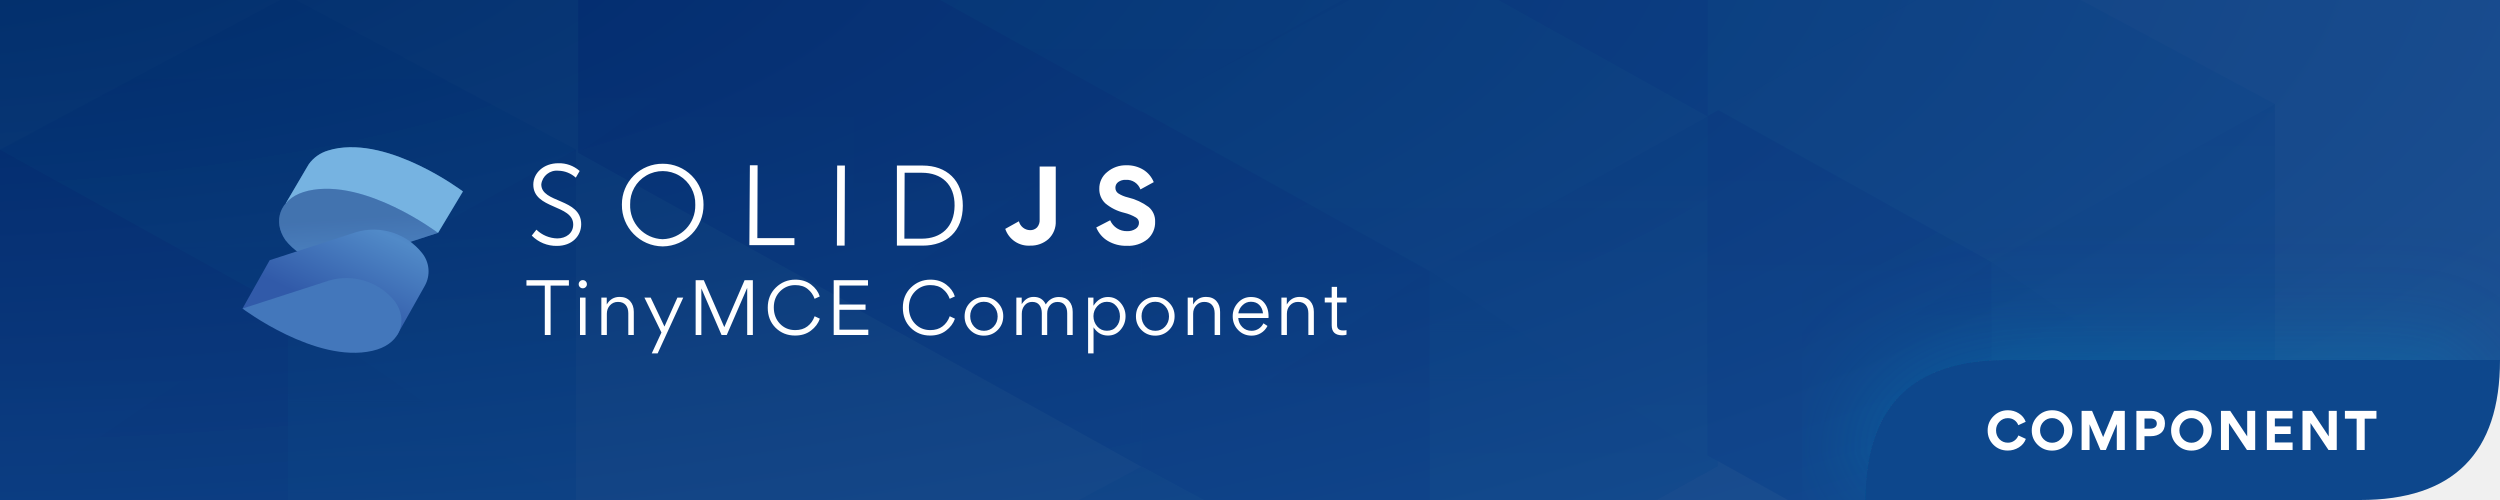
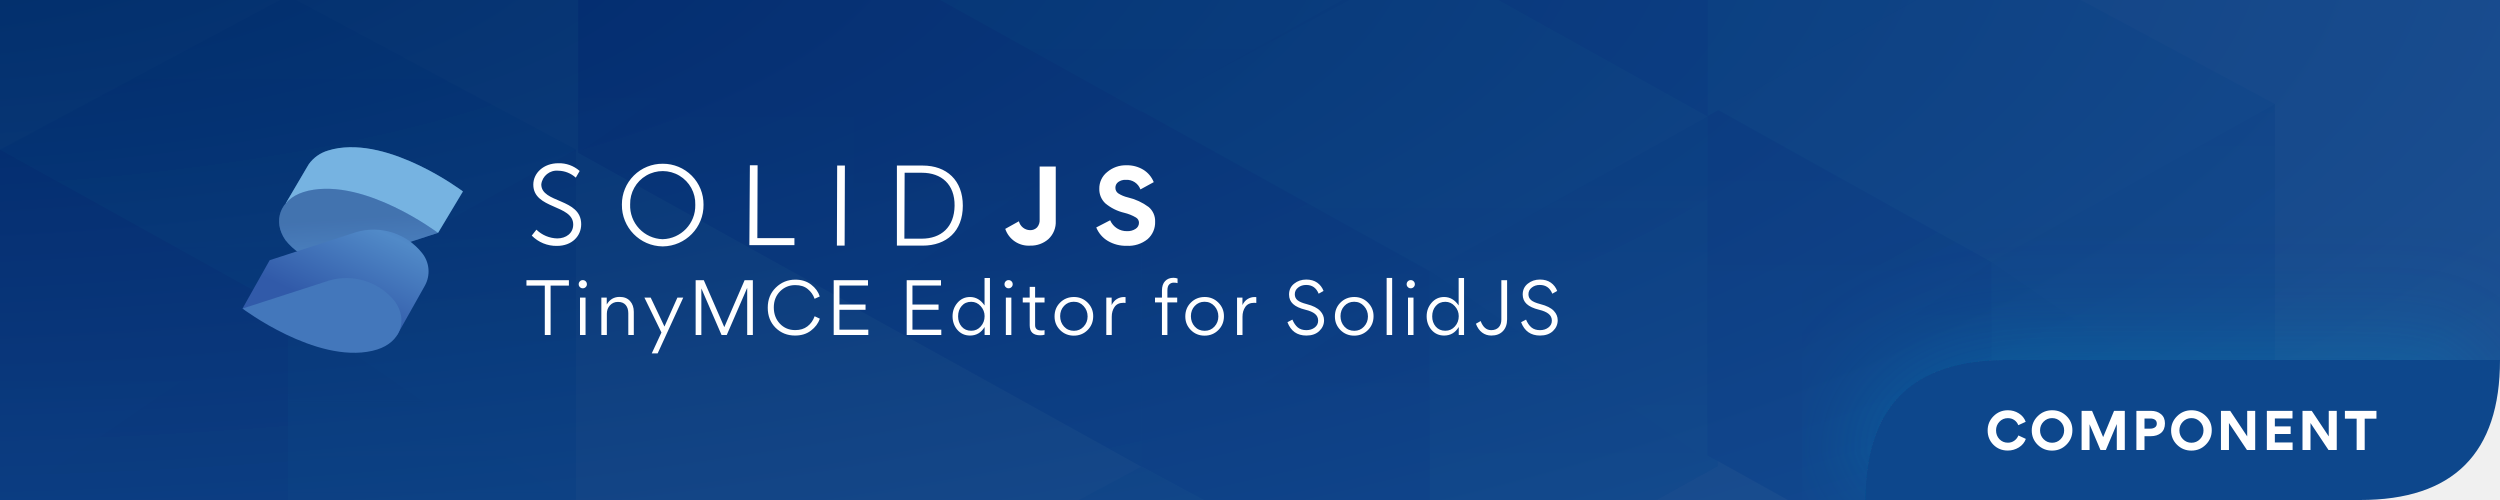
<svg xmlns="http://www.w3.org/2000/svg" xmlns:xlink="http://www.w3.org/1999/xlink" width="1000" height="200" viewBox="0 0 500 100">
  <mask id="crop">
    <path d="M0,0 h500 v72 q0,28 -28,28 h-472 z" fill="white" />
  </mask>
  <defs>
    <filter y="-5" height="52" id="blur" color-interpolation-filters="sRGB">
      <feDropShadow dx="0" dy="2" stdDeviation="12" flood-color="#148CC0" flood-opacity="0.5" />
    </filter>
  </defs>
  <g mask="url(#crop)">
    <svg x="0" y="0" viewBox="0 0 500 100">
      <defs>
        <path id="reuse-0" fill="url(#c)" d="M0 30.76 57.6 0l57.6 30.76v70.984l-57.6 31.943L0 101.744Z" />
        <path id="reuse-1" fill="url(#d)" d="M0 30.76 57.6 0l57.6 30.76v70.984l-57.6 31.943L0 101.744Z" />
        <path id="reuse-2" fill="url(#e)" d="M0 31.943 57.6 0v70.984L0 102.927Z" />
        <path id="reuse-3" fill="url(#f)" d="m0 0 57.6 39.041L0 70.984Z" />
        <path id="reuse-4" fill="url(#g)" d="M0 31.943-57.6 0v70.984L0 102.927Z" />
        <path id="reuse-5" fill="url(#g)" d="m0 0-57.6 39.041L0 70.984Z" />
        <path id="reuse-6" fill="url(#c)" d="M0 30.421 56.751 0 113.5 30.421v70.2l-56.749 31.592L0 100.622Z" />
        <path id="reuse-7" fill="url(#d)" d="M0 30.421 56.751 0 113.5 30.421v70.2l-56.749 31.592L0 100.622Z" />
        <path id="reuse-8" fill="url(#e)" d="M0 31.591 56.751 0v70.2L0 101.792Z" />
        <path id="reuse-9" fill="url(#f)" d="m0 0 56.751 38.611L0 70.2Z" />
        <path id="reuse-10" fill="url(#g)" d="M0 31.591-56.751 0v70.2L0 101.792Z" />
        <path id="reuse-11" fill="url(#g)" d="m0 0-56.751 38.611L0 70.2Z" />
      </defs>
      <defs>
        <linearGradient id="c" x1=".5" x2=".5" y2="1" gradientUnits="objectBoundingBox">
          <stop offset="0" stop-color="#fff" />
          <stop offset="1" stop-color="#f7fbff" />
        </linearGradient>
        <linearGradient id="d" x1=".5" x2=".5" y2="1" gradientUnits="objectBoundingBox">
          <stop offset="0" stop-color="#d0deea" />
          <stop offset="1" stop-color="#dae1e8" />
        </linearGradient>
        <linearGradient id="e" x1=".5" x2=".5" y2="1" gradientUnits="objectBoundingBox">
          <stop offset="0" stop-color="#bdc2c8" />
          <stop offset="1" stop-color="#dcedef" />
        </linearGradient>
        <linearGradient id="f" x1=".5" x2=".5" y2="1" gradientUnits="objectBoundingBox">
          <stop offset="0" stop-color="#adbbca" stop-opacity=".702" />
          <stop offset="1" stop-color="#e4e8e9" stop-opacity="0" />
        </linearGradient>
        <linearGradient id="g" x1=".5" x2=".5" y2="1" gradientUnits="objectBoundingBox">
          <stop offset="0" stop-color="#7692ae" />
          <stop offset="1" stop-color="#93b0ce" />
        </linearGradient>
        <radialGradient id="b" cx="-.061" cy="-.082" r="1.895" gradientUnits="objectBoundingBox">
          <stop offset="0" stop-color="#002c69" />
          <stop offset=".748" stop-color="#20569a" />
          <stop offset="1" stop-color="#28abd8" />
        </radialGradient>
        <clipPath id="a">
          <path d="M0 0h500v100H0z" />
        </clipPath>
      </defs>
      <g clip-path="url(#a)">
        <path fill="url(#b)" d="M0 0h502v150H0z" transform="translate(0 -3)" />
        <g opacity=".3" style="mix-blend-mode: color-burn; isolation: isolate">
          <g>
            <g>
              <use xlink:href="#reuse-0" transform="translate(115.645 -71.225)" />
              <g opacity=".237">
                <g>
                  <use xlink:href="#reuse-1" transform="translate(115.645 -71.225)" />
                  <use xlink:href="#reuse-2" transform="translate(173.246 -40.465)" />
                  <use xlink:href="#reuse-2" transform="translate(173.246 -40.465)" />
                  <use xlink:href="#reuse-3" transform="translate(173.246 -8.522)" />
                  <use xlink:href="#reuse-4" transform="translate(173.246 -40.465)" />
                  <use xlink:href="#reuse-5" transform="translate(173.246 -8.522)" />
                </g>
              </g>
            </g>
            <g>
              <use xlink:href="#reuse-0" transform="translate(170.686 -40.374)" />
              <g opacity=".237">
                <g>
                  <use xlink:href="#reuse-1" transform="translate(170.686 -40.374)" />
                  <use xlink:href="#reuse-2" transform="translate(228.287 -9.614)" />
                  <use xlink:href="#reuse-2" transform="translate(228.287 -9.614)" />
                  <use xlink:href="#reuse-3" transform="translate(228.287 22.329)" />
                  <use xlink:href="#reuse-4" transform="translate(228.287 -9.614)" />
                  <use xlink:href="#reuse-5" transform="translate(228.287 22.329)" />
                </g>
              </g>
            </g>
            <g>
              <use xlink:href="#reuse-0" transform="translate(228.287 -8.517)" />
              <g opacity=".237">
                <g>
                  <use xlink:href="#reuse-1" transform="translate(228.287 -8.517)" />
                  <use xlink:href="#reuse-2" transform="translate(285.888 22.243)" />
                  <use xlink:href="#reuse-2" transform="translate(285.888 22.243)" />
                  <use xlink:href="#reuse-3" transform="translate(285.888 54.186)" />
                  <use xlink:href="#reuse-4" transform="translate(285.888 22.243)" />
                  <use xlink:href="#reuse-5" transform="translate(285.888 54.186)" />
                </g>
              </g>
            </g>
            <g>
              <use xlink:href="#reuse-0" transform="translate(170.686 93.313)" />
              <g opacity=".237">
                <g>
                  <use xlink:href="#reuse-1" transform="translate(170.686 93.313)" />
                  <use xlink:href="#reuse-2" transform="translate(228.287 124.073)" />
                  <use xlink:href="#reuse-2" transform="translate(228.287 124.073)" />
                  <use xlink:href="#reuse-3" transform="translate(228.287 156.016)" />
                  <use xlink:href="#reuse-4" transform="translate(228.287 124.073)" />
                  <use xlink:href="#reuse-5" transform="translate(228.287 156.016)" />
                </g>
              </g>
            </g>
            <g>
              <use xlink:href="#reuse-0" transform="translate(0 -.822)" />
              <g opacity=".237">
                <g>
                  <use xlink:href="#reuse-1" transform="translate(0 -.822)" />
                  <use xlink:href="#reuse-2" transform="translate(57.601 29.938)" />
                  <use xlink:href="#reuse-2" transform="translate(57.601 29.938)" />
                  <use xlink:href="#reuse-3" transform="translate(57.601 61.881)" />
                  <use xlink:href="#reuse-4" transform="translate(57.601 29.938)" />
                  <use xlink:href="#reuse-5" transform="translate(57.601 61.881)" />
                </g>
              </g>
            </g>
          </g>
          <g>
            <use xlink:href="#reuse-6" transform="translate(341.499 -9.592)" />
            <g opacity=".237">
              <g>
                <use xlink:href="#reuse-7" transform="translate(341.499 -9.592)" />
                <use xlink:href="#reuse-8" transform="translate(398.25 20.829)" />
                <use xlink:href="#reuse-8" transform="translate(398.25 20.829)" />
                <use xlink:href="#reuse-9" transform="translate(398.25 52.419)" />
                <use xlink:href="#reuse-10" transform="translate(398.25 20.829)" />
                <use xlink:href="#reuse-11" transform="translate(398.25 52.419)" />
              </g>
            </g>
          </g>
          <g>
            <use xlink:href="#reuse-6" transform="translate(284.748 -109)" />
            <g opacity=".237">
              <g>
                <use xlink:href="#reuse-7" transform="translate(284.748 -109)" />
                <use xlink:href="#reuse-8" transform="translate(341.499 -78.579)" />
                <use xlink:href="#reuse-8" transform="translate(341.499 -78.579)" />
                <use xlink:href="#reuse-9" transform="translate(341.499 -46.989)" />
                <use xlink:href="#reuse-10" transform="translate(341.499 -78.579)" />
                <use xlink:href="#reuse-11" transform="translate(341.499 -46.989)" />
              </g>
            </g>
          </g>
        </g>
      </g>
    </svg>
    <svg width="182.53" height="41.12" x="48.5" y="29.44" viewBox="0 0 182.53 41.12">
      <defs>
        <linearGradient id="logo-a" x1="-.061" x2=".914" y1="2.499" y2="1.52" gradientUnits="objectBoundingBox">
          <stop offset=".1" stop-color="#76b3e1" />
          <stop offset=".3" stop-color="#dcf2fd" />
          <stop offset="1" stop-color="#76b3e1" />
        </linearGradient>
        <linearGradient id="logo-b" x1=".571" x2=".381" y1="1.757" y2=".412" gradientUnits="objectBoundingBox">
          <stop offset="0" stop-color="#76b3e1" />
          <stop offset=".5" stop-color="#4377bb" />
          <stop offset="1" stop-color="#1f3b77" />
        </linearGradient>
        <linearGradient id="logo-c" x1=".107" x2="1.045" y1=".443" y2="-.683" gradientUnits="objectBoundingBox">
          <stop offset="0" stop-color="#315aa9" />
          <stop offset=".5" stop-color="#518ac8" />
          <stop offset="1" stop-color="#315aa9" />
        </linearGradient>
        <linearGradient id="logo-d" x1=".621" x2=".178" y1="-.213" y2="-3.668" gradientUnits="objectBoundingBox">
          <stop offset="0" stop-color="#4377bb" />
          <stop offset=".5" stop-color="#1a336b" />
          <stop offset="1" stop-color="#1a336b" />
        </linearGradient>
      </defs>
      <path fill="#76b3e1" d="M44.082 8.847S29.47-2.187 18.131.39l-1 .275a7.233 7.233 0 0 0-3.854 2.706 6.547 6.547 0 0 0-.416.691l-4.182 7.116 7.233 1.411a12.884 12.884 0 0 0 10.313 2.026l12.884 2.519Z" />
      <path fill="url(#logo-a)" d="M50.763 9.091S36.151-1.943 24.812.634l-1 .275a7.233 7.233 0 0 0-3.854 2.706 6.547 6.547 0 0 0-.416.691l-4.182 7.116 7.233 1.411a12.884 12.884 0 0 0 10.313 2.026l12.884 2.519Z" opacity=".3" style="isolation:isolate" transform="translate(-6.681 -.244)" />
      <path fill="#518ac8" d="m13.154 8.706-1 .281c-4.627 1.493-6.208 5.821-3.549 9.616a12.369 12.369 0 0 0 13.2 4.158l17.288-5.628S24.51 6.13 13.154 8.706Z" />
      <path fill="url(#logo-b)" d="m18.868 14.833-1 .281c-4.627 1.493-6.208 5.821-3.549 9.616a12.369 12.369 0 0 0 13.2 4.158l17.288-5.628s-14.583-11.003-25.939-8.427Z" opacity=".3" style="isolation:isolate" transform="translate(-5.714 -6.127)" />
      <path fill="url(#logo-c)" d="M36.47 33.094a12.363 12.363 0 0 0-13.224-4.187l-17.271 5.6L.54 44.181l30.94 5.271 5.546-9.868a5.867 5.867 0 0 0-.556-6.49Z" transform="translate(-.54 -11.908)" />
      <path fill="url(#logo-d)" d="M31.035 49.621a12.381 12.381 0 0 0-13.195-4.187l-17.3 5.6s14.641 11.034 25.95 8.457l1-.275c4.632-1.47 6.214-5.8 3.549-9.593Z" transform="translate(-.54 -18.76)" />
      <g fill="#fff">
        <path d="M58.782 16.494a6.18 6.18 0 0 0 4.168 1.751c1.751 0 3.193-1.03 3.193-2.781 0-4.017-7.982-3.038-7.982-7.982 0-2.317 2.06-4.274 5-4.274a6.18 6.18 0 0 1 4.274 1.545l-.778 1.339a5.346 5.346 0 0 0-3.5-1.39 3.116 3.116 0 0 0-3.4 2.729c0 3.811 7.982 2.729 7.982 7.982 0 2.369-1.854 4.326-4.841 4.326a6.88 6.88 0 0 1-5.047-2.06ZM84.068 3.31a8.1 8.1 0 0 1 8.137 8.188 8.24 8.24 0 0 1-8.137 8.343h-.051a8.24 8.24 0 0 1-8.137-8.343v-.051a8.1 8.1 0 0 1 8.188-8.137Zm-.051 15.089a6.7 6.7 0 0 0 6.54-6.844v-.057a6.517 6.517 0 1 0-13.029-.051 6.7 6.7 0 0 0 6.488 6.952Zm17.458-14.78h1.545l-.052 14.574h7.416v1.39h-9.012Zm17.458.051h1.545l-.052 16.016h-1.546Zm11.948 0h5.15c4.789 0 8.034 2.935 8.034 8.034s-3.244 7.982-8.034 7.982h-5.15Zm4.944 14.625c3.914 0 6.54-2.317 6.592-6.592s-2.626-6.592-6.54-6.592h-3.45l-.051 13.183Zm21.717 1.39a5.289 5.289 0 0 0 3.636-1.3 4.635 4.635 0 0 0 1.473-3.656V3.861h-3.221v10.635a2.163 2.163 0 0 1-.515 1.545 1.859 1.859 0 0 1-1.426.551 2.343 2.343 0 0 1-2.209-1.777l-2.73 1.519a4.937 4.937 0 0 0 4.985 3.353Zm19.291.036a6.105 6.105 0 0 0 4.192-1.334 4.434 4.434 0 0 0 1.5-3.5 3.651 3.651 0 0 0-1.287-2.92 11.266 11.266 0 0 0-4.156-1.926 6.056 6.056 0 0 1-1.936-.809 1.323 1.323 0 0 1-.567-1.107 1.39 1.39 0 0 1 .567-1.159 2.369 2.369 0 0 1 1.5-.438 2.92 2.92 0 0 1 2.941 1.916l2.662-1.457a5.175 5.175 0 0 0-2.1-2.493 6.267 6.267 0 0 0-3.363-.881 5.721 5.721 0 0 0-3.836 1.345 4.177 4.177 0 0 0-1.591 3.373 3.863 3.863 0 0 0 1.195 2.889 9.13 9.13 0 0 0 3.8 1.9 8.5 8.5 0 0 1 2.328.937 1.2 1.2 0 0 1 .613 1.076 1.411 1.411 0 0 1-.664 1.19 2.9 2.9 0 0 1-1.7.469 3.6 3.6 0 0 1-3.4-2.178l-2.781 1.437a5.588 5.588 0 0 0 2.312 2.693 7.076 7.076 0 0 0 3.769.979Z" />
      </g>
    </svg>
-     <path d="M110.12 67L108.96 67L108.96 57.12L105.29 57.12L105.29 56.04L113.78 56.04L113.78 57.12L110.12 57.12L110.12 67ZM115.74 56.85L115.74 56.85Q115.74 56.50 115.98 56.26Q116.21 56.02 116.55 56.02L116.55 56.02Q116.90 56.02 117.14 56.26Q117.38 56.50 117.38 56.85L117.38 56.85Q117.38 57.19 117.14 57.42Q116.90 57.66 116.55 57.66L116.55 57.66Q116.21 57.66 115.98 57.42Q115.74 57.19 115.74 56.85ZM116.00 59.52L117.11 59.52L117.11 67L116.00 67L116.00 59.52ZM126.76 62.38L126.76 67L125.66 67L125.66 62.65Q125.66 61.61 125.13 60.99Q124.60 60.38 123.59 60.38L123.59 60.38Q122.63 60.38 122.00 61.06L122.00 61.06Q121.37 61.74 121.37 62.74L121.37 62.74L121.37 67L120.27 67L120.27 59.52L121.35 59.52L121.35 60.90Q122.23 59.38 123.93 59.38L123.93 59.38Q125.27 59.38 126.01 60.21Q126.76 61.04 126.76 62.38L126.76 62.38ZM130.35 70.68L132.29 66.50L128.88 59.52L130.14 59.52L132.89 65.31L135.48 59.52L136.65 59.52L131.53 70.68L130.35 70.68ZM150.57 56.04L150.57 67L149.44 67L149.44 57.61L149.42 57.61L145.35 67L144.31 67L140.27 57.68L140.27 67L139.13 67L139.13 56.04L140.76 56.04L144.86 65.43L148.92 56.04L150.57 56.04ZM159.01 67.11L159.01 67.11Q156.70 67.11 155.12 65.56L155.12 65.56Q153.55 63.99 153.55 61.55L153.55 61.55Q153.55 59.09 155.16 57.52L155.16 57.52Q156.79 55.93 159.07 55.93L159.07 55.93Q160.94 55.93 162.23 56.92L162.23 56.92Q163.52 57.91 163.95 59.29L163.95 59.29L162.92 59.76Q162.51 58.59 161.56 57.82L161.56 57.82Q160.62 57.02 159.04 57.02L159.04 57.02Q157.26 57.02 156.00 58.28L156.00 58.28Q154.76 59.55 154.76 61.48L154.76 61.48Q154.76 63.44 155.97 64.73L155.97 64.73Q157.19 66.02 159.05 66.02L159.05 66.02Q160.51 66.02 161.48 65.28Q162.46 64.54 162.93 63.25L162.93 63.25L163.97 63.74Q163.49 65.14 162.18 66.13L162.18 66.13Q160.90 67.11 159.01 67.11ZM166.74 56.04L173.60 56.04L173.60 57.10L167.89 57.10L167.89 60.90L173.11 60.90L173.11 61.96L167.89 61.96L167.89 65.94L173.66 65.94L173.66 67L166.74 67L166.74 56.04ZM186.03 67.11L186.03 67.11Q183.72 67.11 182.14 65.56L182.14 65.56Q180.57 63.99 180.57 61.55L180.57 61.55Q180.57 59.09 182.18 57.52L182.18 57.52Q183.81 55.93 186.09 55.93L186.09 55.93Q187.96 55.93 189.25 56.92L189.25 56.92Q190.54 57.91 190.97 59.29L190.97 59.29L189.94 59.76Q189.53 58.59 188.58 57.82L188.58 57.82Q187.64 57.02 186.06 57.02L186.06 57.02Q184.28 57.02 183.02 58.28L183.02 58.28Q181.78 59.55 181.78 61.48L181.78 61.48Q181.78 63.44 182.99 64.73L182.99 64.73Q184.21 66.02 186.07 66.02L186.07 66.02Q187.53 66.02 188.50 65.28Q189.48 64.54 189.95 63.25L189.95 63.25L190.99 63.74Q190.51 65.14 189.20 66.13L189.20 66.13Q187.92 67.11 186.03 67.11ZM196.77 67.13L196.77 67.13Q195.15 67.13 194.03 66.01L194.03 66.01Q192.92 64.90 192.92 63.29L192.92 63.29Q192.92 61.62 194.03 60.52L194.03 60.52Q195.15 59.40 196.80 59.40L196.80 59.40Q198.41 59.40 199.53 60.52L199.53 60.52Q200.65 61.64 200.65 63.23L200.65 63.23Q200.65 64.89 199.53 66.01L199.53 66.01Q198.41 67.13 196.77 67.13ZM196.80 66.16L196.80 66.16Q197.97 66.16 198.74 65.32L198.74 65.32Q199.53 64.47 199.53 63.29L199.53 63.29Q199.53 62.09 198.74 61.22L198.74 61.22Q197.96 60.35 196.77 60.35L196.77 60.35Q195.59 60.35 194.81 61.19L194.81 61.19Q194.04 62.02 194.04 63.23L194.04 63.23Q194.04 64.45 194.81 65.31L194.81 65.31Q195.58 66.16 196.80 66.16ZM209.44 62.70L209.44 67L208.36 67L208.36 62.62Q208.36 61.64 207.88 61.01Q207.40 60.38 206.43 60.38L206.43 60.38Q205.49 60.38 204.92 61.08L204.92 61.08Q204.36 61.76 204.36 62.74L204.36 62.74L204.36 67L203.27 67L203.27 59.52L204.34 59.52L204.34 60.83Q204.82 60.10 205.39 59.74Q205.95 59.38 206.75 59.38L206.75 59.38Q208.45 59.38 209.15 60.88L209.15 60.88Q210.11 59.40 211.78 59.40L211.78 59.40Q213.09 59.40 213.81 60.22Q214.54 61.04 214.54 62.38L214.54 62.38L214.54 67L213.44 67L213.44 62.65Q213.44 61.64 212.97 61.02Q212.49 60.39 211.51 60.39L211.51 60.39Q210.57 60.39 210.00 61.06L210.00 61.06Q209.44 61.71 209.44 62.70L209.44 62.70ZM225.11 63.25L225.11 63.25Q225.11 64.80 224.11 65.96L224.11 65.96Q223.13 67.11 221.59 67.11L221.59 67.11Q219.76 67.11 218.71 65.46L218.71 65.46L218.71 70.68L217.62 70.68L217.62 59.52L218.69 59.52L218.69 61.15Q219.81 59.40 221.59 59.40L221.59 59.40Q223.12 59.40 224.11 60.56L224.11 60.56Q225.11 61.72 225.11 63.25ZM221.37 66.15L221.37 66.15Q222.59 66.15 223.27 65.33L223.27 65.33Q223.99 64.51 223.99 63.28L223.99 63.28Q223.99 62.06 223.27 61.22L223.27 61.22Q222.56 60.36 221.37 60.36L221.37 60.36Q220.25 60.36 219.46 61.23L219.46 61.23Q218.69 62.09 218.69 63.23L218.69 63.23Q218.69 64.42 219.45 65.29L219.45 65.29Q220.21 66.15 221.37 66.15ZM231.04 67.13L231.04 67.13Q229.42 67.13 228.30 66.01L228.30 66.01Q227.19 64.90 227.19 63.29L227.19 63.29Q227.19 61.62 228.30 60.52L228.30 60.52Q229.42 59.40 231.07 59.40L231.07 59.40Q232.68 59.40 233.80 60.52L233.80 60.52Q234.92 61.64 234.92 63.23L234.92 63.23Q234.92 64.89 233.80 66.01L233.80 66.01Q232.68 67.13 231.04 67.13ZM231.07 66.16L231.07 66.16Q232.25 66.16 233.02 65.32L233.02 65.32Q233.80 64.47 233.80 63.29L233.80 63.29Q233.80 62.09 233.02 61.22L233.02 61.22Q232.23 60.35 231.04 60.35L231.04 60.35Q229.87 60.35 229.08 61.19L229.08 61.19Q228.31 62.02 228.31 63.23L228.31 63.23Q228.31 64.45 229.08 65.31L229.08 65.31Q229.85 66.16 231.07 66.16ZM244.02 62.38L244.02 67L242.93 67L242.93 62.65Q242.93 61.61 242.40 60.99Q241.86 60.38 240.86 60.38L240.86 60.38Q239.89 60.38 239.26 61.06L239.26 61.06Q238.63 61.74 238.63 62.74L238.63 62.74L238.63 67L237.54 67L237.54 59.52L238.62 59.52L238.62 60.90Q239.50 59.38 241.19 59.38L241.19 59.38Q242.54 59.38 243.28 60.21Q244.02 61.04 244.02 62.38L244.02 62.38ZM253.69 63.60L253.69 63.60L247.65 63.60Q247.72 64.69 248.47 65.43L248.47 65.43Q249.21 66.16 250.32 66.16L250.32 66.16Q251.10 66.16 251.73 65.75Q252.36 65.33 252.69 64.66L252.69 64.66L253.50 65.19Q253.02 66.12 252.18 66.62Q251.34 67.13 250.33 67.13L250.33 67.13Q248.72 67.13 247.63 66.01L247.63 66.01Q246.54 64.87 246.54 63.25L246.54 63.25Q246.54 61.69 247.59 60.55L247.59 60.55Q248.64 59.40 250.18 59.40L250.18 59.40Q251.86 59.40 252.78 60.48L252.78 60.48Q253.71 61.54 253.71 63.23L253.71 63.23Q253.71 63.36 253.71 63.45Q253.71 63.54 253.69 63.60ZM247.66 62.67L247.66 62.67L252.60 62.67Q252.49 61.62 251.86 60.99Q251.23 60.35 250.18 60.35L250.18 60.35Q249.21 60.35 248.51 61.04L248.51 61.04Q247.81 61.69 247.66 62.67ZM262.77 62.38L262.77 67L261.67 67L261.67 62.65Q261.67 61.61 261.14 60.99Q260.61 60.38 259.60 60.38L259.60 60.38Q258.64 60.38 258.01 61.06L258.01 61.06Q257.38 61.74 257.38 62.74L257.38 62.74L257.38 67L256.28 67L256.28 59.52L257.36 59.52L257.36 60.90Q258.24 59.38 259.94 59.38L259.94 59.38Q261.28 59.38 262.02 60.21Q262.77 61.04 262.77 62.38L262.77 62.38ZM268.45 67.06L268.45 67.06Q266.34 67.06 266.34 65.07L266.34 65.07L266.34 60.49L264.95 60.49L264.95 59.52L266.34 59.52L266.34 57.37L267.41 57.37L267.41 59.52L269.30 59.52L269.30 60.49L267.41 60.49L267.41 65.04Q267.41 66.09 268.63 66.09L268.63 66.09Q269.09 66.09 269.30 66.03L269.30 66.03L269.30 66.94Q268.93 67.06 268.45 67.06Z" fill="#fff" />
+     <path d="M110.12 67L108.96 67L108.96 57.12L105.29 57.12L105.29 56.04L113.78 56.04L113.78 57.12L110.12 57.12L110.12 67ZM115.74 56.85L115.74 56.85Q115.74 56.50 115.98 56.26Q116.21 56.02 116.55 56.02L116.55 56.02Q116.90 56.02 117.14 56.26Q117.38 56.50 117.38 56.85L117.38 56.85Q117.38 57.19 117.14 57.42Q116.90 57.66 116.55 57.66L116.55 57.66Q116.21 57.66 115.98 57.42Q115.74 57.19 115.74 56.85ZM116.00 59.52L117.11 59.52L117.11 67L116.00 67L116.00 59.52ZM126.76 62.38L126.76 67L125.66 67L125.66 62.65Q125.66 61.61 125.13 60.99Q124.60 60.38 123.59 60.38L123.59 60.38Q122.63 60.38 122.00 61.06L122.00 61.06Q121.37 61.74 121.37 62.74L121.37 62.74L121.37 67L120.27 67L120.27 59.52L121.35 59.52L121.35 60.90Q122.23 59.38 123.93 59.38L123.93 59.38Q125.27 59.38 126.01 60.21Q126.76 61.04 126.76 62.38L126.76 62.38ZM130.35 70.68L132.29 66.50L128.88 59.52L130.14 59.52L132.89 65.31L135.48 59.52L136.65 59.52L131.53 70.68L130.35 70.68ZM150.57 56.04L150.57 67L149.44 67L149.44 57.61L149.42 57.61L145.35 67L144.31 67L140.27 57.68L140.27 67L139.13 67L139.13 56.04L140.76 56.04L144.86 65.43L148.92 56.04L150.57 56.04ZM159.01 67.11L159.01 67.11Q156.70 67.11 155.12 65.56L155.12 65.56Q153.55 63.99 153.55 61.55L153.55 61.55Q153.55 59.09 155.16 57.52L155.16 57.52Q156.79 55.93 159.07 55.93L159.07 55.93Q160.94 55.93 162.23 56.92L162.23 56.92Q163.52 57.91 163.95 59.29L163.95 59.29L162.92 59.76Q162.51 58.59 161.56 57.82L161.56 57.82Q160.62 57.02 159.04 57.02L159.04 57.02Q157.26 57.02 156.00 58.28L156.00 58.28Q154.76 59.55 154.76 61.48L154.76 61.48Q154.76 63.44 155.97 64.73L155.97 64.73Q157.19 66.02 159.05 66.02L159.05 66.02Q160.51 66.02 161.48 65.28Q162.46 64.54 162.93 63.25L162.93 63.25L163.97 63.74Q163.49 65.14 162.18 66.13L162.18 66.13Q160.90 67.11 159.01 67.11ZM166.74 56.04L173.60 56.04L173.60 57.10L167.89 57.10L167.89 60.90L173.11 60.90L173.11 61.96L167.89 61.96L167.89 65.94L173.66 65.94L173.66 67L166.74 67L166.74 56.04ZM181.34 56.04L188.20 56.04L188.20 57.10L182.49 57.10L182.49 60.90L187.71 60.90L187.71 61.96L182.49 61.96L182.49 65.94L188.26 65.94L188.26 67L181.34 67L181.34 56.04ZM190.51 63.25L190.51 63.25Q190.51 61.71 191.49 60.56L191.49 60.56Q192.49 59.40 194.01 59.40L194.01 59.40Q195.76 59.40 196.91 61.09L196.91 61.09L196.91 55.60L197.99 55.60L197.99 67L196.92 67L196.92 65.40Q195.89 67.11 194.01 67.11L194.01 67.11Q192.47 67.11 191.48 65.98L191.48 65.98Q190.51 64.84 190.51 63.25ZM194.24 66.15L194.24 66.15Q195.40 66.15 196.15 65.29L196.15 65.29Q196.92 64.44 196.92 63.23L196.92 63.23Q196.92 62.10 196.14 61.23L196.14 61.23Q195.36 60.36 194.24 60.36L194.24 60.36Q193.05 60.36 192.33 61.20L192.33 61.20Q191.62 62.02 191.62 63.28L191.62 63.28Q191.62 64.48 192.33 65.32L192.33 65.32Q193.05 66.15 194.24 66.15ZM200.90 56.85L200.90 56.85Q200.90 56.50 201.14 56.26Q201.38 56.02 201.71 56.02L201.71 56.02Q202.06 56.02 202.30 56.26Q202.54 56.50 202.54 56.85L202.54 56.85Q202.54 57.19 202.30 57.42Q202.06 57.66 201.71 57.66L201.71 57.66Q201.38 57.66 201.14 57.42Q200.90 57.19 200.90 56.85ZM201.17 59.52L202.27 59.52L202.27 67L201.17 67L201.17 59.52ZM208.05 67.06L208.05 67.06Q205.94 67.06 205.94 65.07L205.94 65.07L205.94 60.49L204.55 60.49L204.55 59.52L205.94 59.52L205.94 57.37L207.02 57.37L207.02 59.52L208.91 59.52L208.91 60.49L207.02 60.49L207.02 65.04Q207.02 66.09 208.24 66.09L208.24 66.09Q208.70 66.09 208.91 66.03L208.91 66.03L208.91 66.94Q208.53 67.06 208.05 67.06ZM214.76 67.13L214.76 67.13Q213.14 67.13 212.02 66.01L212.02 66.01Q210.91 64.90 210.91 63.29L210.91 63.29Q210.91 61.62 212.02 60.52L212.02 60.52Q213.14 59.40 214.79 59.40L214.79 59.40Q216.40 59.40 217.52 60.52L217.52 60.52Q218.64 61.64 218.64 63.23L218.64 63.23Q218.64 64.89 217.52 66.01L217.52 66.01Q216.40 67.13 214.76 67.13ZM214.79 66.16L214.79 66.16Q215.96 66.16 216.73 65.32L216.73 65.32Q217.52 64.47 217.52 63.29L217.52 63.29Q217.52 62.09 216.73 61.22L216.73 61.22Q215.95 60.35 214.76 60.35L214.76 60.35Q213.58 60.35 212.80 61.19L212.80 61.19Q212.03 62.02 212.03 63.23L212.03 63.23Q212.03 64.45 212.80 65.31L212.80 65.31Q213.57 66.16 214.79 66.16ZM221.26 67L221.26 59.52L222.33 59.52L222.33 61.01Q222.73 60.20 223.38 59.80Q224.03 59.41 224.74 59.41L224.74 59.41Q224.88 59.41 224.97 59.41Q225.06 59.41 225.11 59.43L225.11 59.43L225.11 60.59Q224.97 60.57 224.86 60.57Q224.76 60.56 224.69 60.56L224.69 60.56Q223.48 60.56 222.91 61.39L222.91 61.39Q222.35 62.20 222.35 63.35L222.35 63.35L222.35 67L221.26 67ZM234.72 56.53L234.72 56.53Q234.22 56.53 233.85 56.88Q233.48 57.24 233.48 58.11L233.48 58.11L233.48 59.52L235.44 59.52L235.44 60.48L233.48 60.48L233.48 67L232.39 67L232.39 60.48L231.00 60.48L231.00 59.52L232.39 59.52L232.39 58.14Q232.39 56.88 233.02 56.22Q233.65 55.56 234.68 55.56L234.68 55.56Q235.10 55.56 235.51 55.70L235.51 55.70L235.51 56.63Q235.23 56.53 234.72 56.53ZM240.91 67.13L240.91 67.13Q239.29 67.13 238.17 66.01L238.17 66.01Q237.06 64.90 237.06 63.29L237.06 63.29Q237.06 61.62 238.17 60.52L238.17 60.52Q239.29 59.40 240.94 59.40L240.94 59.40Q242.55 59.40 243.67 60.52L243.67 60.52Q244.79 61.64 244.79 63.23L244.79 63.23Q244.79 64.89 243.67 66.01L243.67 66.01Q242.55 67.13 240.91 67.13ZM240.94 66.16L240.94 66.16Q242.12 66.16 242.89 65.32L242.89 65.32Q243.67 64.47 243.67 63.29L243.67 63.29Q243.67 62.09 242.89 61.22L242.89 61.22Q242.10 60.35 240.91 60.35L240.91 60.35Q239.74 60.35 238.95 61.19L238.95 61.19Q238.18 62.02 238.18 63.23L238.18 63.23Q238.18 64.45 238.95 65.31L238.95 65.31Q239.72 66.16 240.94 66.16ZM247.41 67L247.41 59.52L248.49 59.52L248.49 61.01Q248.88 60.20 249.53 59.80Q250.18 59.41 250.89 59.41L250.89 59.41Q251.03 59.41 251.12 59.41Q251.22 59.41 251.26 59.43L251.26 59.43L251.26 60.59Q251.12 60.57 251.01 60.57Q250.91 60.56 250.84 60.56L250.84 60.56Q249.63 60.56 249.06 61.39L249.06 61.39Q248.50 62.20 248.50 63.35L248.50 63.35L248.50 67L247.41 67ZM261.28 67.11L261.28 67.11Q258.50 67.11 257.49 64.44L257.49 64.44L258.48 63.92Q258.90 64.94 259.56 65.49Q260.22 66.03 261.28 66.03L261.28 66.03Q262.26 66.03 262.95 65.50L262.95 65.50Q263.63 64.98 263.63 64.13L263.63 64.13Q263.63 63.29 262.99 62.77Q262.35 62.25 261.09 61.95L261.09 61.95Q259.41 61.54 258.61 60.80Q257.81 60.06 257.81 58.91L257.81 58.91Q257.81 57.55 258.82 56.74L258.82 56.74Q259.84 55.91 261.25 55.91L261.25 55.91Q262.56 55.91 263.44 56.53Q264.32 57.16 264.71 58.19L264.71 58.19L263.73 58.74Q263.03 56.99 261.23 56.99L261.23 56.99Q260.29 56.99 259.63 57.51L259.63 57.51Q258.96 58.03 258.96 58.85L258.96 58.85Q258.96 59.59 259.50 60.04Q260.05 60.49 261.30 60.81L261.30 60.81Q263.24 61.30 264.05 62.20L264.05 62.20Q264.81 63.01 264.81 64.05L264.81 64.05Q264.81 65.31 263.84 66.22L263.84 66.22Q262.89 67.11 261.28 67.11ZM270.83 67.13L270.83 67.13Q269.21 67.13 268.09 66.01L268.09 66.01Q266.98 64.90 266.98 63.29L266.98 63.29Q266.98 61.62 268.09 60.52L268.09 60.52Q269.21 59.40 270.86 59.40L270.86 59.40Q272.47 59.40 273.59 60.52L273.59 60.52Q274.71 61.64 274.71 63.23L274.71 63.23Q274.71 64.89 273.59 66.01L273.59 66.01Q272.47 67.13 270.83 67.13ZM270.86 66.16L270.86 66.16Q272.03 66.16 272.80 65.32L272.80 65.32Q273.59 64.47 273.59 63.29L273.59 63.29Q273.59 62.09 272.80 61.22L272.80 61.22Q272.02 60.35 270.83 60.35L270.83 60.35Q269.65 60.35 268.87 61.19L268.87 61.19Q268.10 62.02 268.10 63.23L268.10 63.23Q268.10 64.45 268.87 65.31L268.87 65.31Q269.64 66.16 270.86 66.16ZM277.33 55.59L278.43 55.59L278.43 67L277.33 67L277.33 55.59ZM281.33 56.85L281.33 56.85Q281.33 56.50 281.57 56.26Q281.81 56.02 282.14 56.02L282.14 56.02Q282.49 56.02 282.73 56.26Q282.97 56.50 282.97 56.85L282.97 56.85Q282.97 57.19 282.73 57.42Q282.49 57.66 282.14 57.66L282.14 57.66Q281.81 57.66 281.57 57.42Q281.33 57.19 281.33 56.85ZM281.60 59.52L282.70 59.52L282.70 67L281.60 67L281.60 59.52ZM285.33 63.25L285.33 63.25Q285.33 61.71 286.31 60.56L286.31 60.56Q287.31 59.40 288.83 59.40L288.83 59.40Q290.58 59.40 291.73 61.09L291.73 61.09L291.73 55.60L292.81 55.60L292.81 67L291.75 67L291.75 65.40Q290.71 67.11 288.83 67.11L288.83 67.11Q287.29 67.11 286.30 65.98L286.30 65.98Q285.33 64.84 285.33 63.25ZM289.06 66.15L289.06 66.15Q290.22 66.15 290.98 65.29L290.98 65.29Q291.75 64.44 291.75 63.23L291.75 63.23Q291.75 62.10 290.96 61.23L290.96 61.23Q290.18 60.36 289.06 60.36L289.06 60.36Q287.87 60.36 287.15 61.20L287.15 61.20Q286.44 62.02 286.44 63.28L286.44 63.28Q286.44 64.48 287.15 65.32L287.15 65.32Q287.87 66.15 289.06 66.15ZM298.24 66.03L298.24 66.03Q299.18 66.03 299.73 65.47Q300.27 64.90 300.27 63.91L300.27 63.91L300.27 56.04L301.42 56.04L301.42 63.86Q301.42 65.36 300.57 66.24Q299.73 67.11 298.27 67.11L298.27 67.11Q297.22 67.11 296.42 66.51Q295.62 65.91 295.18 64.75L295.18 64.75L296.13 64.21Q296.81 66.03 298.24 66.03ZM308.01 67.11L308.01 67.11Q305.23 67.11 304.22 64.44L304.22 64.44L305.21 63.92Q305.63 64.94 306.29 65.49Q306.95 66.03 308.01 66.03L308.01 66.03Q308.99 66.03 309.68 65.50L309.68 65.50Q310.37 64.98 310.37 64.13L310.37 64.13Q310.37 63.29 309.72 62.77Q309.08 62.25 307.82 61.95L307.82 61.95Q306.14 61.54 305.34 60.80Q304.54 60.06 304.54 58.91L304.54 58.91Q304.54 57.55 305.55 56.74L305.55 56.74Q306.57 55.91 307.99 55.91L307.99 55.91Q309.29 55.91 310.17 56.53Q311.05 57.16 311.44 58.19L311.44 58.19L310.46 58.74Q309.76 56.99 307.96 56.99L307.96 56.99Q307.02 56.99 306.36 57.51L306.36 57.51Q305.69 58.03 305.69 58.85L305.69 58.85Q305.69 59.59 306.24 60.04Q306.78 60.49 308.03 60.81L308.03 60.81Q309.97 61.30 310.79 62.20L310.79 62.20Q311.54 63.01 311.54 64.05L311.54 64.05Q311.54 65.31 310.58 66.22L310.58 66.22Q309.62 67.11 308.01 67.11Z" fill="#fff" />
    <path d="M373.1,72 h126.9 v28 h-126.9 q0,-28 28,-28 z" fill="#0E478C" filter="url(#blur)" />
    <path d="M397.53 86.09L397.53 86.09Q397.53 84.40 398.71 83.23L398.71 83.23Q399.89 82.05 401.59 82.05L401.59 82.05Q402.78 82.05 403.76 82.67L403.76 82.67Q404.75 83.28 405.14 84.36L405.14 84.36L403.66 85.04Q403.41 84.39 402.86 84.01Q402.31 83.63 401.58 83.63L401.58 83.63Q400.57 83.63 399.89 84.34L399.89 84.34Q399.21 85.05 399.21 86.07L399.21 86.07Q399.21 87.12 399.88 87.83L399.88 87.83Q400.56 88.54 401.58 88.54L401.58 88.54Q402.30 88.54 402.86 88.14Q403.42 87.74 403.68 87.09L403.68 87.09L405.17 87.78Q404.78 88.86 403.76 89.49L403.76 89.49Q402.75 90.11 401.56 90.11L401.56 90.11Q399.84 90.11 398.69 88.96L398.69 88.96Q397.53 87.80 397.53 86.09ZM406.35 86.09L406.35 86.09Q406.35 84.41 407.55 83.23L407.55 83.23Q408.74 82.05 410.44 82.05L410.44 82.05Q412.12 82.05 413.30 83.21L413.30 83.21Q414.48 84.36 414.48 86.05L414.48 86.05Q414.48 87.75 413.28 88.94L413.28 88.94Q412.10 90.12 410.40 90.12L410.40 90.12Q408.72 90.12 407.53 88.95L407.53 88.95Q406.35 87.78 406.35 86.09ZM408.71 84.34L408.71 84.34Q408.01 85.05 408.01 86.08L408.01 86.08Q408.01 87.10 408.71 87.83L408.71 87.83Q409.42 88.55 410.42 88.55L410.42 88.55Q411.43 88.55 412.13 87.83L412.13 87.83Q412.83 87.10 412.83 86.08L412.83 86.08Q412.83 85.05 412.13 84.34L412.13 84.34Q411.43 83.62 410.42 83.62L410.42 83.62Q409.42 83.62 408.71 84.34ZM423.36 84.83L423.35 84.83L421.17 90L420.09 90L417.92 84.87L417.91 84.87L417.91 90L416.32 90L416.32 82.17L418.41 82.17L420.63 87.42L422.81 82.17L424.96 82.17L424.96 90L423.36 90L423.36 84.83ZM432.99 84.68L432.99 84.68Q432.99 85.93 432.20 86.59L432.20 86.59Q431.41 87.24 430.13 87.24L430.13 87.24L428.90 87.24L428.90 90L427.28 90L427.28 82.17L430.19 82.17Q431.42 82.17 432.20 82.83L432.20 82.83Q432.99 83.47 432.99 84.68ZM431.36 84.72L431.36 84.72Q431.36 84.19 430.98 83.94Q430.61 83.70 430.05 83.70L430.05 83.70L428.90 83.70L428.90 85.73L430.06 85.73Q430.60 85.73 430.98 85.48Q431.36 85.23 431.36 84.72ZM434.22 86.09L434.22 86.09Q434.22 84.41 435.42 83.23L435.42 83.23Q436.61 82.05 438.31 82.05L438.31 82.05Q439.99 82.05 441.17 83.21L441.17 83.21Q442.35 84.36 442.35 86.05L442.35 86.05Q442.35 87.75 441.15 88.94L441.15 88.94Q439.97 90.12 438.27 90.12L438.27 90.12Q436.59 90.12 435.40 88.95L435.40 88.95Q434.22 87.78 434.22 86.09ZM436.58 84.34L436.58 84.34Q435.88 85.05 435.88 86.08L435.88 86.08Q435.88 87.10 436.58 87.83L436.58 87.83Q437.29 88.55 438.29 88.55L438.29 88.55Q439.30 88.55 440.00 87.83L440.00 87.83Q440.70 87.10 440.70 86.08L440.70 86.08Q440.70 85.05 440.00 84.34L440.00 84.34Q439.30 83.62 438.29 83.62L438.29 83.62Q437.29 83.62 436.58 84.34ZM449.39 90L445.79 84.60L445.79 90L444.19 90L444.19 82.17L446.04 82.17L449.44 87.28L449.44 82.17L451.04 82.17L451.04 90L449.39 90ZM453.37 90L453.37 82.17L458.50 82.17L458.50 83.69L454.97 83.69L454.97 85.28L458.13 85.28L458.13 86.80L454.97 86.80L454.97 88.49L458.52 88.49L458.52 90L453.37 90ZM465.70 90L462.10 84.60L462.10 90L460.50 90L460.50 82.17L462.35 82.17L465.75 87.28L465.75 82.17L467.35 82.17L467.35 90L465.70 90ZM472.94 90L471.33 90L471.33 83.74L468.98 83.74L468.98 82.17L475.29 82.17L475.29 83.74L472.94 83.74L472.94 90Z" fill="#fff" />
  </g>
</svg>
